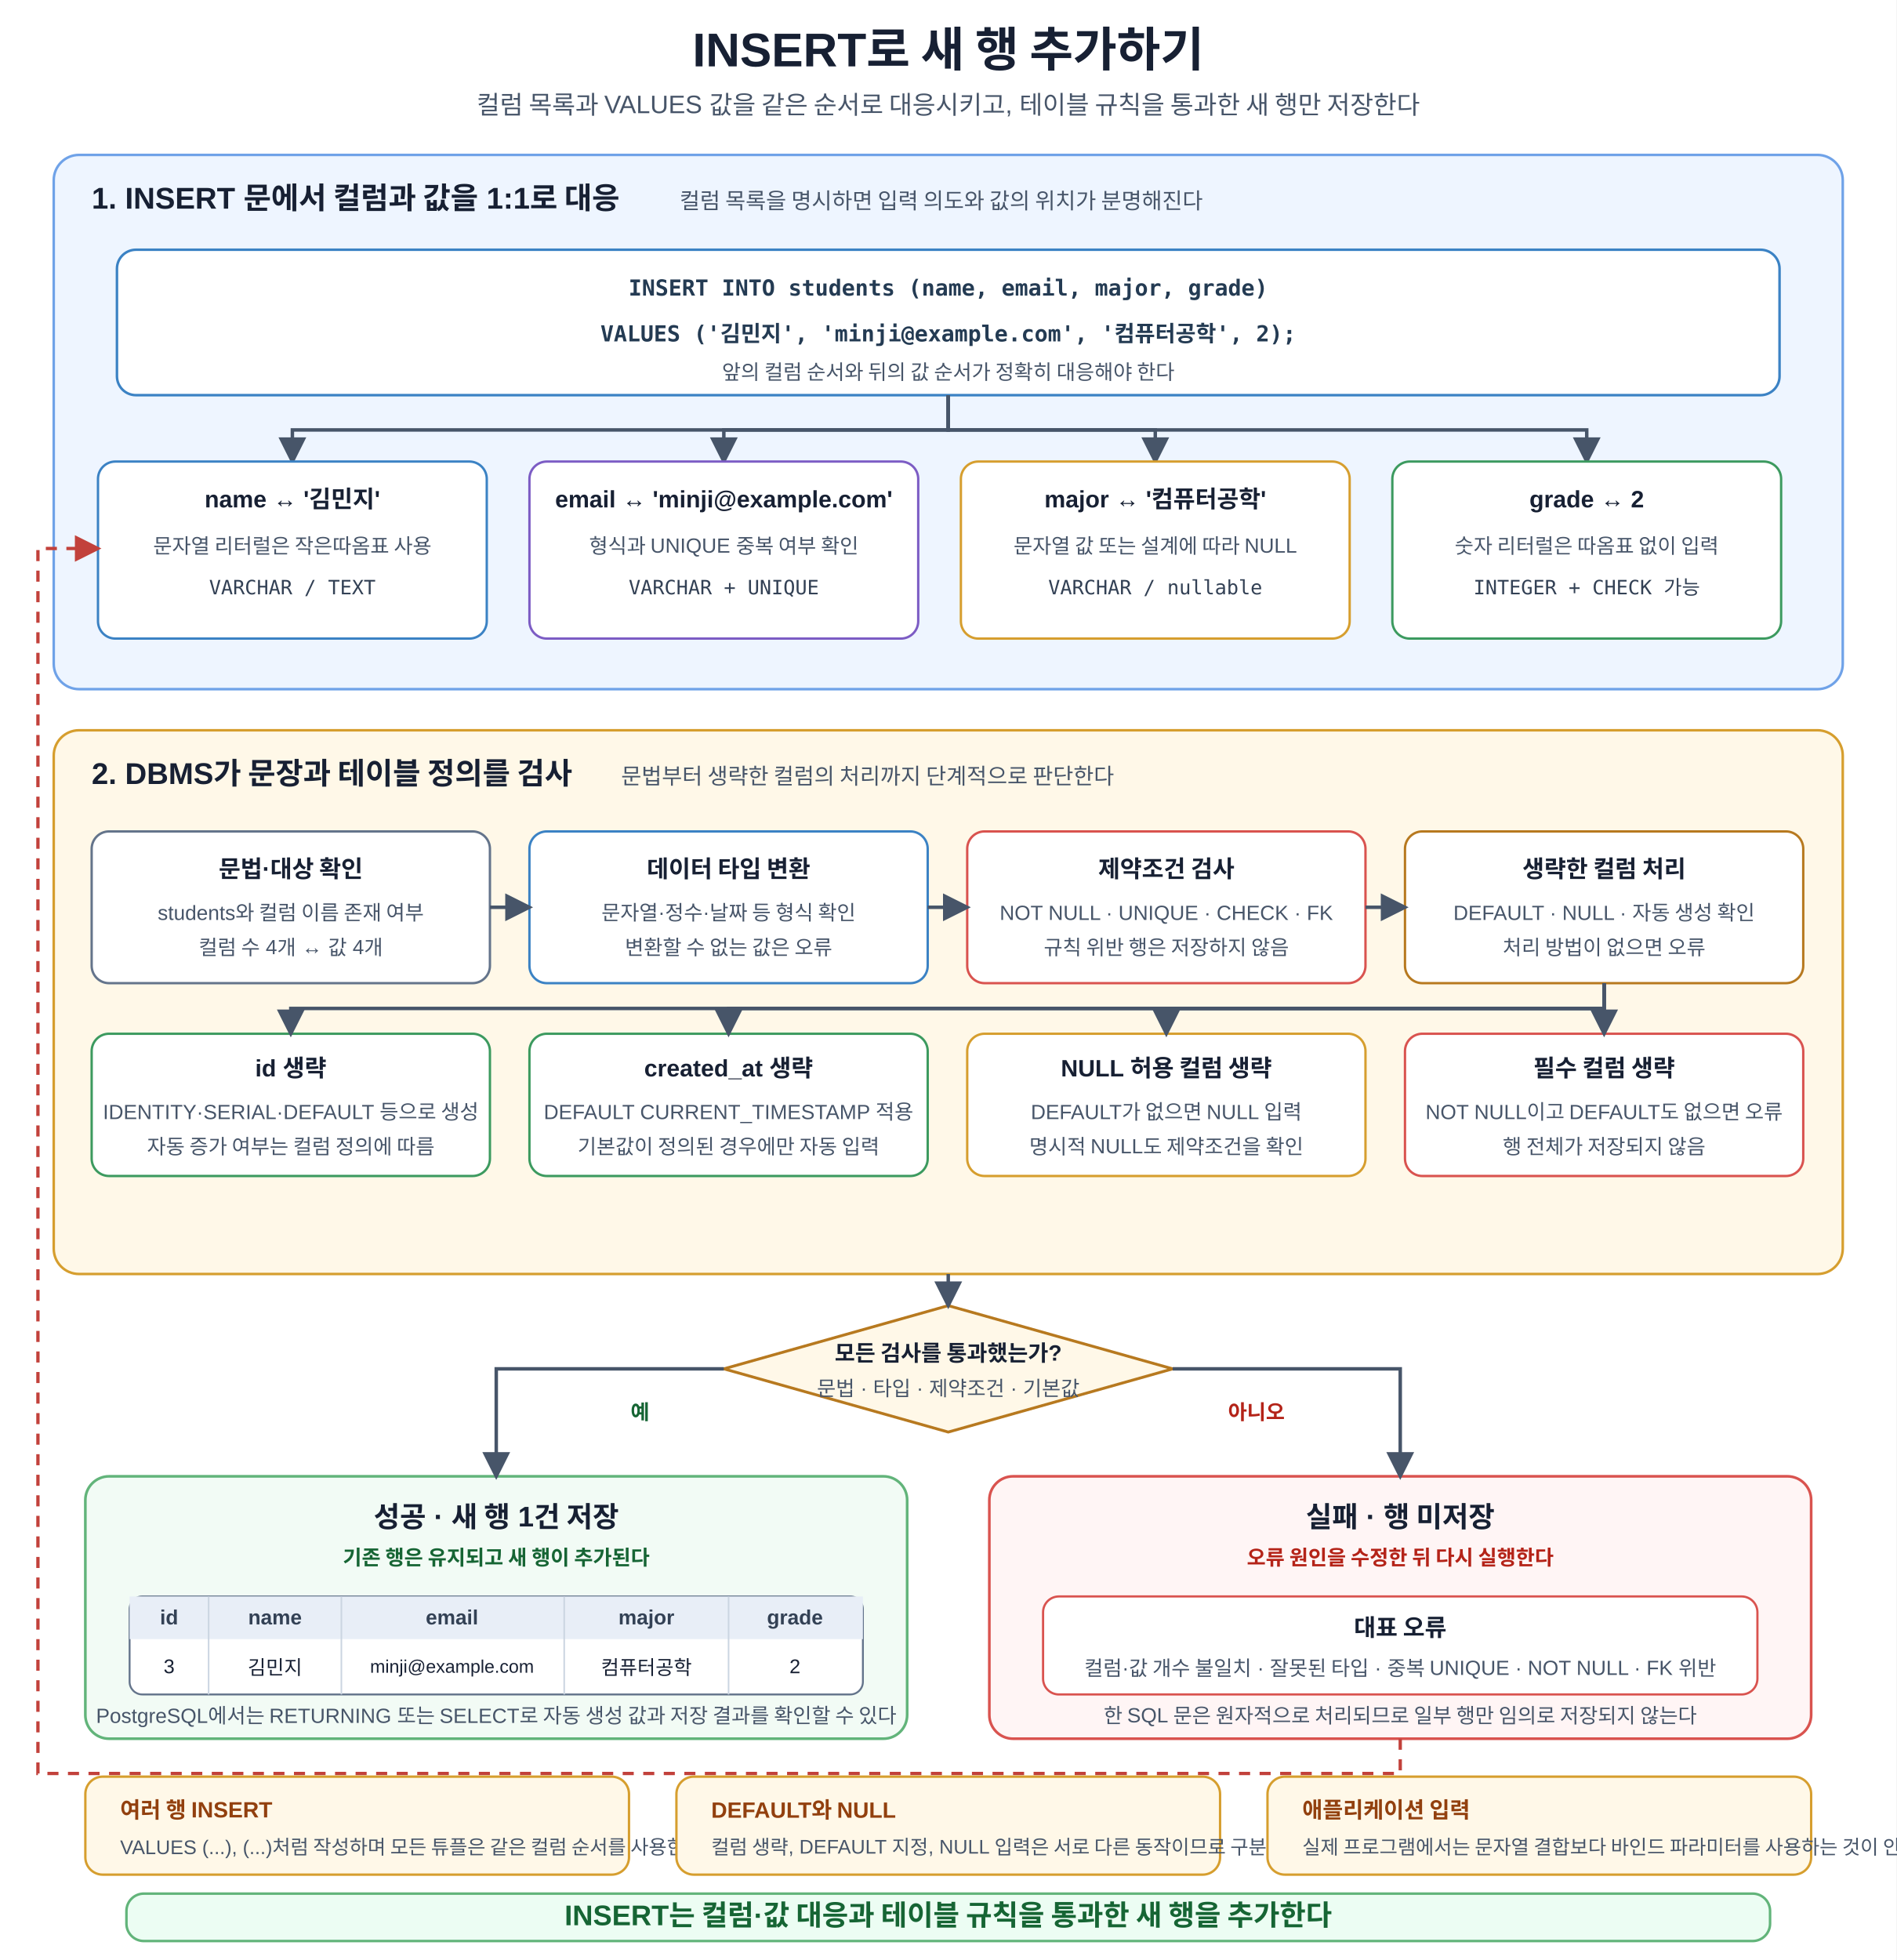
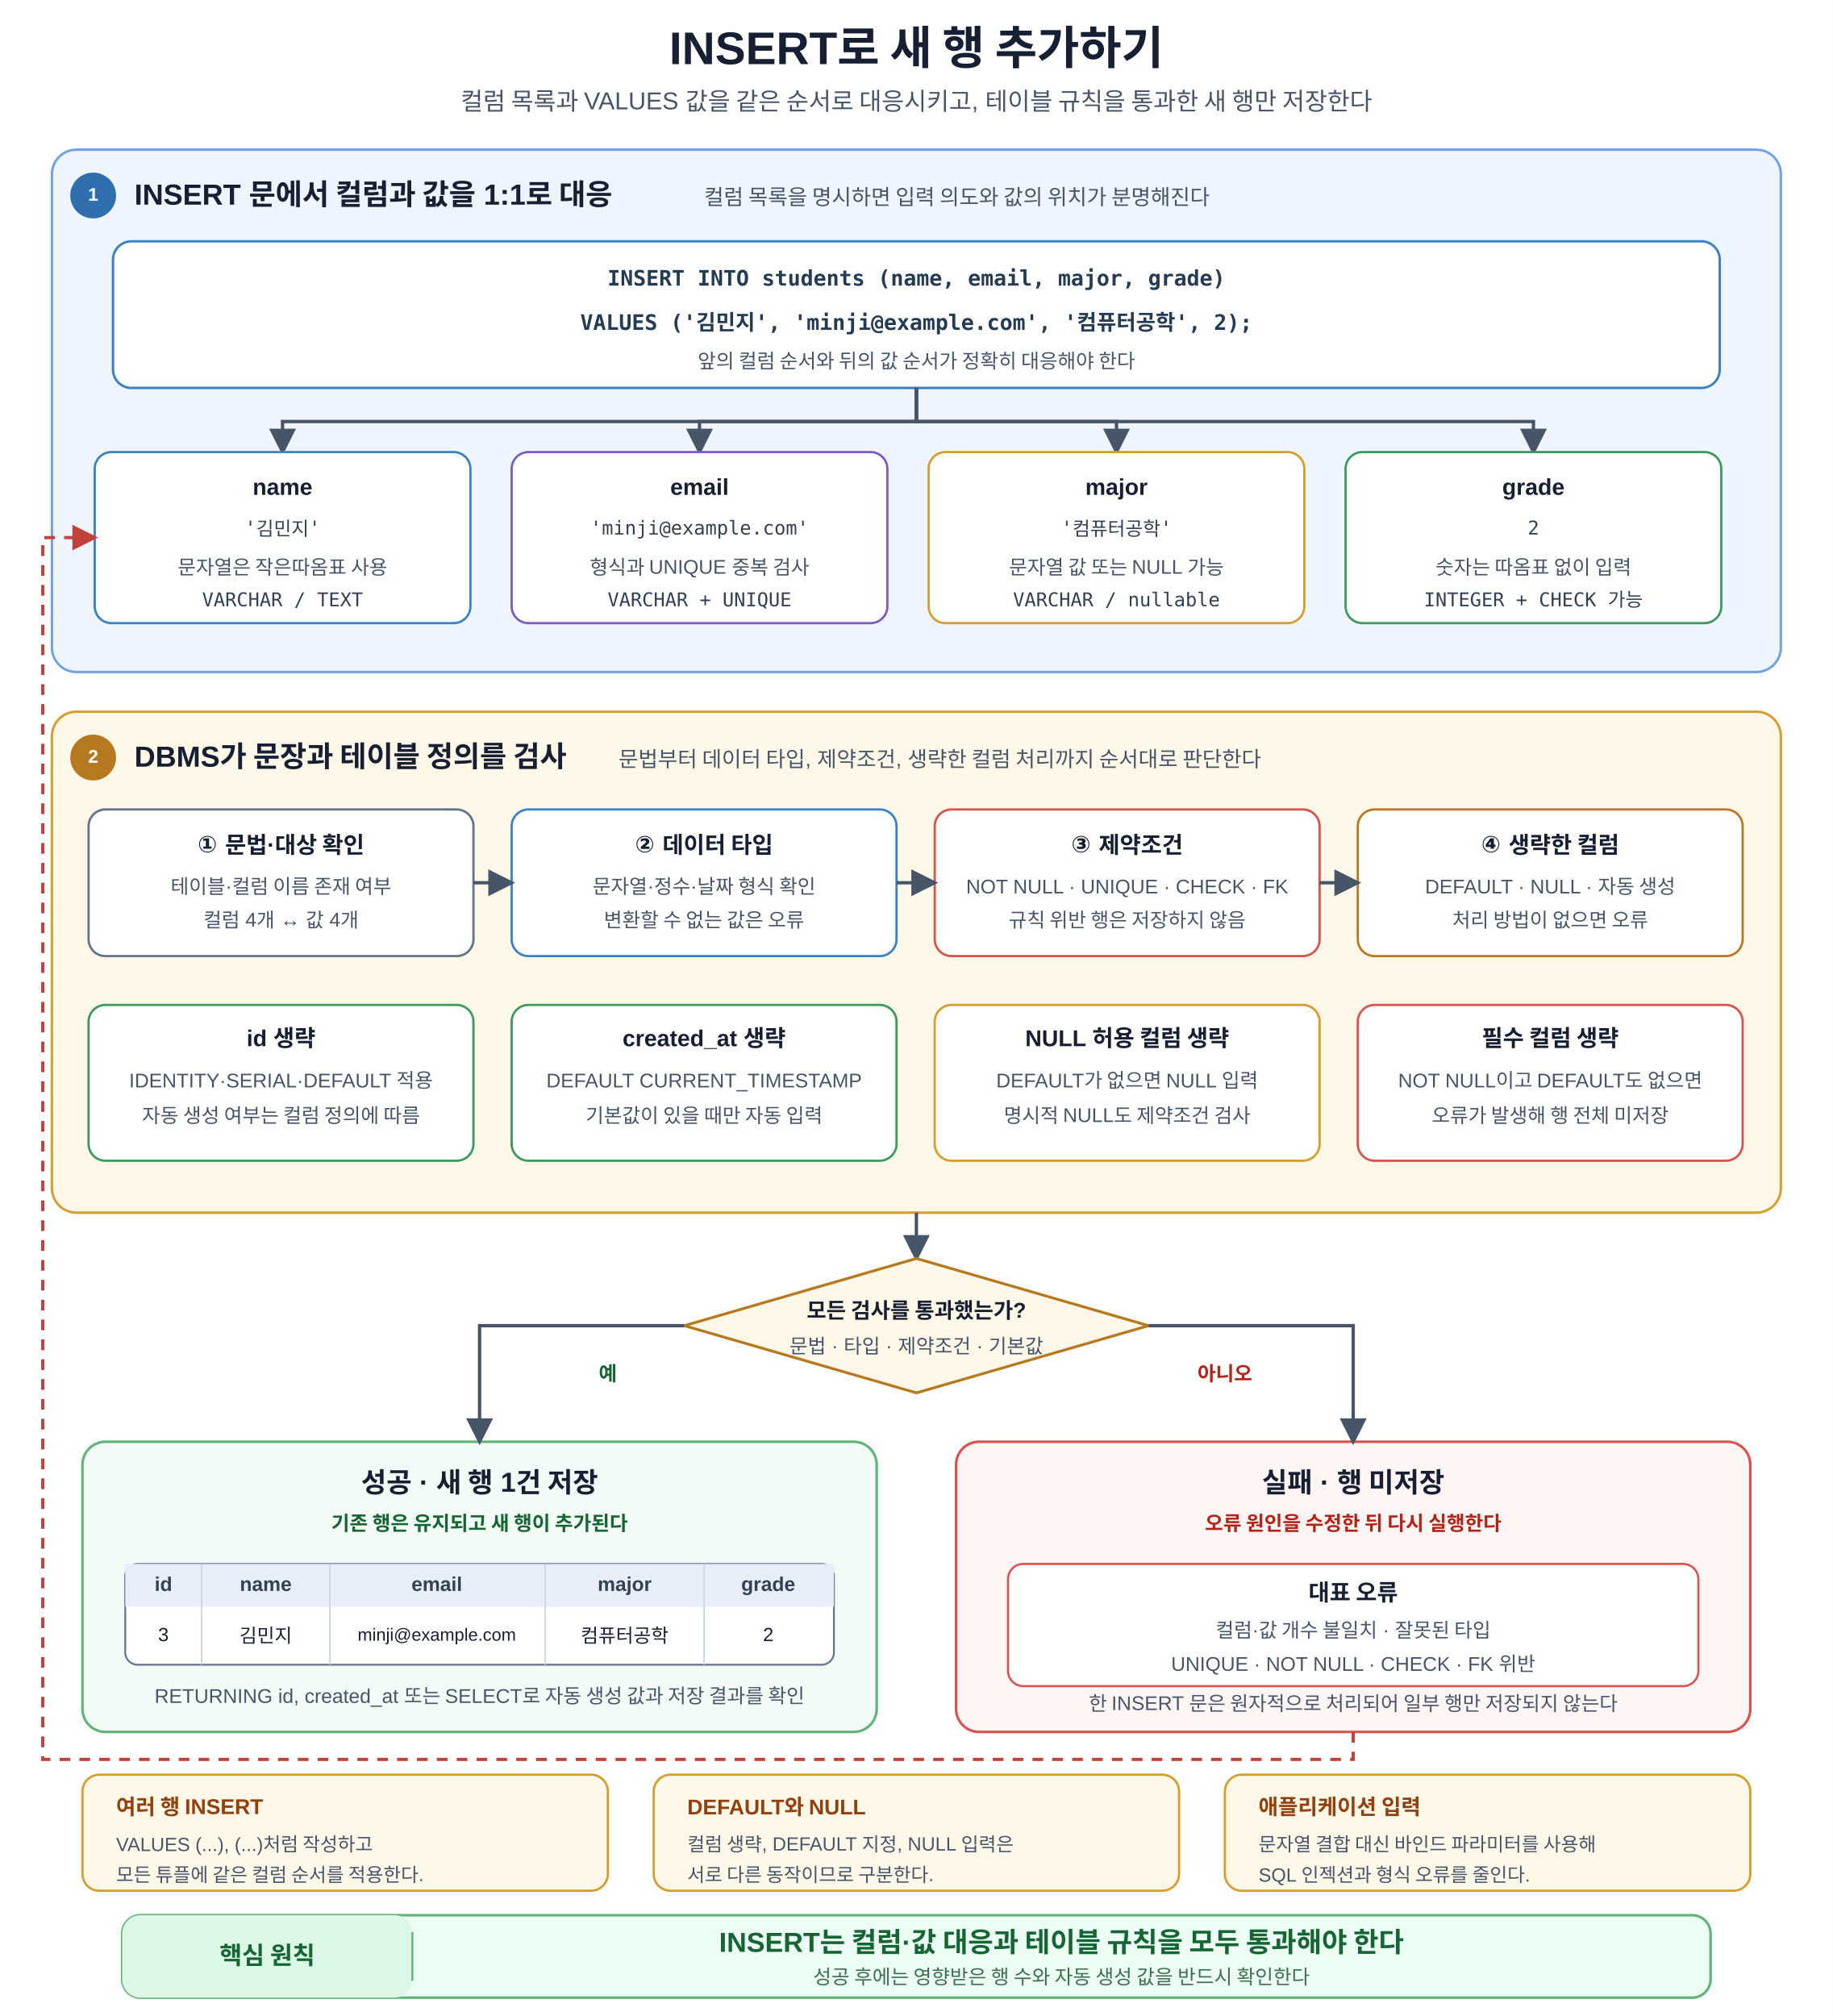
- <svg xmlns="http://www.w3.org/2000/svg" width="1200" height="1240" viewBox="0 0 1200 1240" role="img" aria-labelledby="title desc" shape-rendering="geometricPrecision">
+ <svg xmlns="http://www.w3.org/2000/svg" width="1200" height="1320" viewBox="0 0 1200 1320" role="img" aria-labelledby="title desc" shape-rendering="geometricPrecision">
  <defs>
    <marker id="arrow" viewBox="0 0 10 10" refX="8.7" refY="5" markerWidth="8" markerHeight="8" orient="auto">
      <path d="M0 0 L10 5 L0 10 Z" fill="#475569" />
    </marker>
    <marker id="arrow-red" viewBox="0 0 10 10" refX="8.7" refY="5" markerWidth="8" markerHeight="8" orient="auto">
      <path d="M0 0 L10 5 L0 10 Z" fill="#c2413b" />
    </marker>
    <style>
      text{font-family:Malgun Gothic,Apple SD Gothic Neo,Noto Sans KR,Arial,sans-serif;fill:#172033}
      .title{font-size:30px;font-weight:700;text-anchor:middle}
      .subtitle{font-size:16px;text-anchor:middle;fill:#475569}
      .section-title{font-size:19px;font-weight:700}
      .section-sub{font-size:14px;fill:#475569}
      .box-title{font-size:15px;font-weight:700;text-anchor:middle}
      .box-text{font-size:13px;text-anchor:middle;fill:#475569}
+       .box-text-left{font-size:13px;fill:#475569}
      .sql{font-family:Consolas,D2Coding,Menlo,monospace;font-size:14px;font-weight:700;text-anchor:middle;fill:#243b53}
      .sql-small{font-family:Consolas,D2Coding,Menlo,monospace;font-size:12.5px;text-anchor:middle;fill:#334155}
      .header{font-size:13px;font-weight:700;text-anchor:middle;dominant-baseline:middle;fill:#334155}
      .cell{font-size:12.5px;text-anchor:middle;dominant-baseline:middle}
      .cell-small{font-size:11.5px;text-anchor:middle;dominant-baseline:middle}
      .flow{stroke:#475569;stroke-width:2.2;fill:none;marker-end:url(#arrow)}
      .retry{stroke:#c2413b;stroke-width:2.1;stroke-dasharray:7 6;fill:none;marker-end:url(#arrow-red)}
      .decision-text{font-size:14px;font-weight:700;text-anchor:middle}
      .result-title{font-size:18px;font-weight:700;text-anchor:middle}
      .result-ok{font-size:13px;font-weight:700;text-anchor:middle;fill:#166534}
      .result-no{font-size:13px;font-weight:700;text-anchor:middle;fill:#b42318}
      .note-title{font-size:14px;font-weight:700;fill:#92400e}
      .note-text{font-size:12.5px;fill:#475569}
+       .principle-label{font-size:16px;font-weight:700;fill:#166534;text-anchor:middle}
      .principle-main{font-size:18px;font-weight:700;fill:#166534;text-anchor:middle}
+       .principle-sub{font-size:13px;fill:#3f6f50;text-anchor:middle}
+       .badge{font-size:12px;font-weight:700;text-anchor:middle;dominant-baseline:middle;fill:#fff}
    </style>
  </defs>
-   <rect width="1200" height="1240" fill="#ffffff" />
+   <rect width="1200" height="1320" fill="#ffffff" />
  <text x="600" y="42" class="title">INSERT로 새 행 추가하기</text>
  <text x="600" y="72" class="subtitle">컬럼 목록과 VALUES 값을 같은 순서로 대응시키고, 테이블 규칙을 통과한 새 행만 저장한다</text>
-   <rect x="34" y="98" width="1132" height="338" rx="16" fill="#eef5ff" stroke="#6fa2e8" stroke-width="1.6" />
-   <text x="58" y="132" class="section-title">1. INSERT 문에서 컬럼과 값을 1:1로 대응</text>
-   <text x="430" y="132" class="section-sub">컬럼 목록을 명시하면 입력 의도와 값의 위치가 분명해진다</text>
-   <rect x="74" y="158" width="1052" height="92" rx="12" fill="#ffffff" stroke="#3b82c4" stroke-width="1.6" />
+   <rect x="34" y="98" width="1132" height="342" rx="16" fill="#eef5ff" stroke="#6fa2e8" stroke-width="1.6" />
+   <circle cx="61" cy="128" r="15" fill="#2f6fad" />
+   <text x="61" y="128" class="badge">1</text>
+   <text x="88" y="134" class="section-title">INSERT 문에서 컬럼과 값을 1:1로 대응</text>
+   <text x="461" y="134" class="section-sub">컬럼 목록을 명시하면 입력 의도와 값의 위치가 분명해진다</text>
+   <rect x="74" y="158" width="1052" height="96" rx="12" fill="#ffffff" stroke="#3b82c4" stroke-width="1.6" />
  <text x="600" y="187" class="sql">INSERT INTO students (name, email, major, grade)</text>
  <text x="600" y="216" class="sql">VALUES ('김민지', 'minji@example.com', '컴퓨터공학', 2);</text>
-   <text x="600" y="240" class="box-text">앞의 컬럼 순서와 뒤의 값 순서가 정확히 대응해야 한다</text>
-   <path d="M600 250V272H185V292" class="flow" />
-   <path d="M600 250V272H458V292" class="flow" />
-   <path d="M600 250V272H731V292" class="flow" />
-   <path d="M600 250V272H1004V292" class="flow" />
-   <rect x="62" y="292" width="246" height="112" rx="11" fill="#ffffff" stroke="#3b82c4" stroke-width="1.5" />
-   <text x="185" y="321" class="box-title">name ↔ '김민지'</text>
-   <text x="185" y="350" class="box-text">문자열 리터럴은 작은따옴표 사용</text>
-   <text x="185" y="376" class="sql-small">VARCHAR / TEXT</text>
-   <rect x="335" y="292" width="246" height="112" rx="11" fill="#ffffff" stroke="#7c5cc4" stroke-width="1.5" />
-   <text x="458" y="321" class="box-title">email ↔ 'minji@example.com'</text>
-   <text x="458" y="350" class="box-text">형식과 UNIQUE 중복 여부 확인</text>
-   <text x="458" y="376" class="sql-small">VARCHAR + UNIQUE</text>
-   <rect x="608" y="292" width="246" height="112" rx="11" fill="#ffffff" stroke="#d69e2e" stroke-width="1.5" />
-   <text x="731" y="321" class="box-title">major ↔ '컴퓨터공학'</text>
-   <text x="731" y="350" class="box-text">문자열 값 또는 설계에 따라 NULL</text>
-   <text x="731" y="376" class="sql-small">VARCHAR / nullable</text>
-   <rect x="881" y="292" width="246" height="112" rx="11" fill="#ffffff" stroke="#3c9a5f" stroke-width="1.5" />
-   <text x="1004" y="321" class="box-title">grade ↔ 2</text>
-   <text x="1004" y="350" class="box-text">숫자 리터럴은 따옴표 없이 입력</text>
-   <text x="1004" y="376" class="sql-small">INTEGER + CHECK 가능</text>
-   <rect x="34" y="462" width="1132" height="344" rx="16" fill="#fff8e8" stroke="#d69e2e" stroke-width="1.6" />
-   <text x="58" y="496" class="section-title">2. DBMS가 문장과 테이블 정의를 검사</text>
-   <text x="393" y="496" class="section-sub">문법부터 생략한 컬럼의 처리까지 단계적으로 판단한다</text>
-   <rect x="58" y="526" width="252" height="96" rx="11" fill="#ffffff" stroke="#64748b" stroke-width="1.5" />
-   <text x="184" y="555" class="box-title">문법·대상 확인</text>
-   <text x="184" y="582" class="box-text">students와 컬럼 이름 존재 여부</text>
-   <text x="184" y="604" class="box-text">컬럼 수 4개 ↔ 값 4개</text>
-   <rect x="335" y="526" width="252" height="96" rx="11" fill="#ffffff" stroke="#3b82c4" stroke-width="1.5" />
-   <text x="461" y="555" class="box-title">데이터 타입 변환</text>
-   <text x="461" y="582" class="box-text">문자열·정수·날짜 등 형식 확인</text>
-   <text x="461" y="604" class="box-text">변환할 수 없는 값은 오류</text>
-   <rect x="612" y="526" width="252" height="96" rx="11" fill="#ffffff" stroke="#d9534f" stroke-width="1.5" />
-   <text x="738" y="555" class="box-title">제약조건 검사</text>
-   <text x="738" y="582" class="box-text">NOT NULL · UNIQUE · CHECK · FK</text>
-   <text x="738" y="604" class="box-text">규칙 위반 행은 저장하지 않음</text>
-   <rect x="889" y="526" width="252" height="96" rx="11" fill="#ffffff" stroke="#b7791f" stroke-width="1.5" />
-   <text x="1015" y="555" class="box-title">생략한 컬럼 처리</text>
-   <text x="1015" y="582" class="box-text">DEFAULT · NULL · 자동 생성 확인</text>
-   <text x="1015" y="604" class="box-text">처리 방법이 없으면 오류</text>
-   <path d="M310 574H335" class="flow" />
-   <path d="M587 574H612" class="flow" />
-   <path d="M864 574H889" class="flow" />
-   <rect x="58" y="654" width="252" height="90" rx="11" fill="#ffffff" stroke="#3c9a5f" stroke-width="1.5" />
-   <text x="184" y="681" class="box-title">id 생략</text>
-   <text x="184" y="708" class="box-text">IDENTITY·SERIAL·DEFAULT 등으로 생성</text>
-   <text x="184" y="730" class="box-text">자동 증가 여부는 컬럼 정의에 따름</text>
-   <rect x="335" y="654" width="252" height="90" rx="11" fill="#ffffff" stroke="#3c9a5f" stroke-width="1.5" />
-   <text x="461" y="681" class="box-title">created_at 생략</text>
-   <text x="461" y="708" class="box-text">DEFAULT CURRENT_TIMESTAMP 적용</text>
-   <text x="461" y="730" class="box-text">기본값이 정의된 경우에만 자동 입력</text>
-   <rect x="612" y="654" width="252" height="90" rx="11" fill="#ffffff" stroke="#d69e2e" stroke-width="1.5" />
-   <text x="738" y="681" class="box-title">NULL 허용 컬럼 생략</text>
-   <text x="738" y="708" class="box-text">DEFAULT가 없으면 NULL 입력</text>
-   <text x="738" y="730" class="box-text">명시적 NULL도 제약조건을 확인</text>
-   <rect x="889" y="654" width="252" height="90" rx="11" fill="#ffffff" stroke="#d9534f" stroke-width="1.5" />
-   <text x="1015" y="681" class="box-title">필수 컬럼 생략</text>
-   <text x="1015" y="708" class="box-text">NOT NULL이고 DEFAULT도 없으면 오류</text>
-   <text x="1015" y="730" class="box-text">행 전체가 저장되지 않음</text>
-   <path d="M1015 622V638H184V654" class="flow" />
-   <path d="M1015 622V638H461V654" class="flow" />
-   <path d="M1015 622V638H738V654" class="flow" />
-   <path d="M1015 622V638V654" class="flow" />
-   <polygon points="600,826 742,866 600,906 458,866" fill="#fff8e8" stroke="#b7791f" stroke-width="1.8" />
-   <text x="600" y="861" class="decision-text">모든 검사를 통과했는가?</text>
-   <text x="600" y="883" class="box-text">문법 · 타입 · 제약조건 · 기본값</text>
-   <path d="M600 806V826" class="flow" />
-   <rect x="54" y="934" width="520" height="166" rx="15" fill="#f2fbf5" stroke="#62b47a" stroke-width="1.7" />
-   <text x="314" y="966" class="result-title">성공 · 새 행 1건 저장</text>
-   <text x="314" y="990" class="result-ok">기존 행은 유지되고 새 행이 추가된다</text>
-   <rect x="82" y="1010" width="464" height="62" rx="8" fill="#ffffff" stroke="#64748b" stroke-width="1.2" />
-   <rect x="82" y="1010" width="464" height="27" fill="#e8eef7" />
-   <line x1="132" y1="1010" x2="132" y2="1072" stroke="#cbd5e1" />
-   <line x1="216" y1="1010" x2="216" y2="1072" stroke="#cbd5e1" />
-   <line x1="357" y1="1010" x2="357" y2="1072" stroke="#cbd5e1" />
-   <line x1="461" y1="1010" x2="461" y2="1072" stroke="#cbd5e1" />
-   <text x="107" y="1024" class="header">id</text>
-   <text x="174" y="1024" class="header">name</text>
-   <text x="286" y="1024" class="header">email</text>
-   <text x="409" y="1024" class="header">major</text>
-   <text x="503" y="1024" class="header">grade</text>
-   <text x="107" y="1055" class="cell">3</text>
-   <text x="174" y="1055" class="cell">김민지</text>
-   <text x="286" y="1055" class="cell-small">minji@example.com</text>
-   <text x="409" y="1055" class="cell">컴퓨터공학</text>
-   <text x="503" y="1055" class="cell">2</text>
-   <text x="314" y="1090" class="box-text">PostgreSQL에서는 RETURNING 또는 SELECT로 자동 생성 값과 저장 결과를 확인할 수 있다</text>
-   <rect x="626" y="934" width="520" height="166" rx="15" fill="#fff5f5" stroke="#d9534f" stroke-width="1.7" />
-   <text x="886" y="966" class="result-title">실패 · 행 미저장</text>
-   <text x="886" y="990" class="result-no">오류 원인을 수정한 뒤 다시 실행한다</text>
-   <rect x="660" y="1010" width="452" height="62" rx="10" fill="#ffffff" stroke="#d9534f" stroke-width="1.4" />
-   <text x="886" y="1035" class="box-title">대표 오류</text>
-   <text x="886" y="1060" class="box-text">컬럼·값 개수 불일치 · 잘못된 타입 · 중복 UNIQUE · NOT NULL · FK 위반</text>
-   <text x="886" y="1090" class="box-text">한 SQL 문은 원자적으로 처리되므로 일부 행만 임의로 저장되지 않는다</text>
-   <path d="M458 866H314V934" class="flow" />
-   <path d="M742 866H886V934" class="flow" />
-   <text x="405" y="898" class="result-ok">예</text>
-   <text x="795" y="898" class="result-no">아니오</text>
-   <path d="M886 1100V1122H24V347H62" class="retry" />
-   <rect x="54" y="1124" width="344" height="62" rx="11" fill="#fff8e8" stroke="#d69e2e" stroke-width="1.5" />
-   <text x="76" y="1150" class="note-title">여러 행 INSERT</text>
-   <text x="76" y="1173" class="note-text">VALUES (...), (...)처럼 작성하며 모든 튜플은 같은 컬럼 순서를 사용한다.</text>
-   <rect x="428" y="1124" width="344" height="62" rx="11" fill="#fff8e8" stroke="#d69e2e" stroke-width="1.5" />
-   <text x="450" y="1150" class="note-title">DEFAULT와 NULL</text>
-   <text x="450" y="1173" class="note-text">컬럼 생략, DEFAULT 지정, NULL 입력은 서로 다른 동작이므로 구분한다.</text>
-   <rect x="802" y="1124" width="344" height="62" rx="11" fill="#fff8e8" stroke="#d69e2e" stroke-width="1.5" />
-   <text x="824" y="1150" class="note-title">애플리케이션 입력</text>
-   <text x="824" y="1173" class="note-text">실제 프로그램에서는 문자열 결합보다 바인드 파라미터를 사용하는 것이 안전하다.</text>
-   <rect x="80" y="1198" width="1040" height="30" rx="11" fill="#ecfdf3" stroke="#62b47a" stroke-width="1.6" />
-   <text x="600" y="1218" class="principle-main">INSERT는 컬럼·값 대응과 테이블 규칙을 통과한 새 행을 추가한다</text>
+   <text x="600" y="241" class="box-text">앞의 컬럼 순서와 뒤의 값 순서가 정확히 대응해야 한다</text>
+   <path d="M600 254V276H185V296" class="flow" />
+   <path d="M600 254V276H458V296" class="flow" />
+   <path d="M600 254V276H731V296" class="flow" />
+   <path d="M600 254V276H1004V296" class="flow" />
+   <rect x="62" y="296" width="246" height="112" rx="11" fill="#ffffff" stroke="#3b82c4" stroke-width="1.5" />
+   <text x="185" y="324" class="box-title">name</text>
+   <text x="185" y="350" class="sql-small">'김민지'</text>
+   <text x="185" y="376" class="box-text">문자열은 작은따옴표 사용</text>
+   <text x="185" y="397" class="sql-small">VARCHAR / TEXT</text>
+   <rect x="335" y="296" width="246" height="112" rx="11" fill="#ffffff" stroke="#7c5cc4" stroke-width="1.5" />
+   <text x="458" y="324" class="box-title">email</text>
+   <text x="458" y="350" class="sql-small">'minji@example.com'</text>
+   <text x="458" y="376" class="box-text">형식과 UNIQUE 중복 검사</text>
+   <text x="458" y="397" class="sql-small">VARCHAR + UNIQUE</text>
+   <rect x="608" y="296" width="246" height="112" rx="11" fill="#ffffff" stroke="#d69e2e" stroke-width="1.5" />
+   <text x="731" y="324" class="box-title">major</text>
+   <text x="731" y="350" class="sql-small">'컴퓨터공학'</text>
+   <text x="731" y="376" class="box-text">문자열 값 또는 NULL 가능</text>
+   <text x="731" y="397" class="sql-small">VARCHAR / nullable</text>
+   <rect x="881" y="296" width="246" height="112" rx="11" fill="#ffffff" stroke="#3c9a5f" stroke-width="1.5" />
+   <text x="1004" y="324" class="box-title">grade</text>
+   <text x="1004" y="350" class="sql-small">2</text>
+   <text x="1004" y="376" class="box-text">숫자는 따옴표 없이 입력</text>
+   <text x="1004" y="397" class="sql-small">INTEGER + CHECK 가능</text>
+   <rect x="34" y="466" width="1132" height="328" rx="16" fill="#fff8e8" stroke="#d69e2e" stroke-width="1.6" />
+   <circle cx="61" cy="496" r="15" fill="#b7791f" />
+   <text x="61" y="496" class="badge">2</text>
+   <text x="88" y="502" class="section-title">DBMS가 문장과 테이블 정의를 검사</text>
+   <text x="405" y="502" class="section-sub">문법부터 데이터 타입, 제약조건, 생략한 컬럼 처리까지 순서대로 판단한다</text>
+   <rect x="58" y="530" width="252" height="96" rx="11" fill="#ffffff" stroke="#64748b" stroke-width="1.5" />
+   <text x="184" y="558" class="box-title">① 문법·대상 확인</text>
+   <text x="184" y="585" class="box-text">테이블·컬럼 이름 존재 여부</text>
+   <text x="184" y="607" class="box-text">컬럼 4개 ↔ 값 4개</text>
+   <rect x="335" y="530" width="252" height="96" rx="11" fill="#ffffff" stroke="#3b82c4" stroke-width="1.5" />
+   <text x="461" y="558" class="box-title">② 데이터 타입</text>
+   <text x="461" y="585" class="box-text">문자열·정수·날짜 형식 확인</text>
+   <text x="461" y="607" class="box-text">변환할 수 없는 값은 오류</text>
+   <rect x="612" y="530" width="252" height="96" rx="11" fill="#ffffff" stroke="#d9534f" stroke-width="1.5" />
+   <text x="738" y="558" class="box-title">③ 제약조건</text>
+   <text x="738" y="585" class="box-text">NOT NULL · UNIQUE · CHECK · FK</text>
+   <text x="738" y="607" class="box-text">규칙 위반 행은 저장하지 않음</text>
+   <rect x="889" y="530" width="252" height="96" rx="11" fill="#ffffff" stroke="#b7791f" stroke-width="1.5" />
+   <text x="1015" y="558" class="box-title">④ 생략한 컬럼</text>
+   <text x="1015" y="585" class="box-text">DEFAULT · NULL · 자동 생성</text>
+   <text x="1015" y="607" class="box-text">처리 방법이 없으면 오류</text>
+   <path d="M310 578H335" class="flow" />
+   <path d="M587 578H612" class="flow" />
+   <path d="M864 578H889" class="flow" />
+   <rect x="58" y="658" width="252" height="102" rx="11" fill="#ffffff" stroke="#3c9a5f" stroke-width="1.5" />
+   <text x="184" y="685" class="box-title">id 생략</text>
+   <text x="184" y="712" class="box-text">IDENTITY·SERIAL·DEFAULT 적용</text>
+   <text x="184" y="735" class="box-text">자동 생성 여부는 컬럼 정의에 따름</text>
+   <rect x="335" y="658" width="252" height="102" rx="11" fill="#ffffff" stroke="#3c9a5f" stroke-width="1.5" />
+   <text x="461" y="685" class="box-title">created_at 생략</text>
+   <text x="461" y="712" class="box-text">DEFAULT CURRENT_TIMESTAMP</text>
+   <text x="461" y="735" class="box-text">기본값이 있을 때만 자동 입력</text>
+   <rect x="612" y="658" width="252" height="102" rx="11" fill="#ffffff" stroke="#d69e2e" stroke-width="1.5" />
+   <text x="738" y="685" class="box-title">NULL 허용 컬럼 생략</text>
+   <text x="738" y="712" class="box-text">DEFAULT가 없으면 NULL 입력</text>
+   <text x="738" y="735" class="box-text">명시적 NULL도 제약조건 검사</text>
+   <rect x="889" y="658" width="252" height="102" rx="11" fill="#ffffff" stroke="#d9534f" stroke-width="1.5" />
+   <text x="1015" y="685" class="box-title">필수 컬럼 생략</text>
+   <text x="1015" y="712" class="box-text">NOT NULL이고 DEFAULT도 없으면</text>
+   <text x="1015" y="735" class="box-text">오류가 발생해 행 전체 미저장</text>
+   <path d="M600 794V824" class="flow" />
+   <polygon points="600,824 752,868 600,912 448,868" fill="#fff8e8" stroke="#b7791f" stroke-width="1.8" />
+   <text x="600" y="863" class="decision-text">모든 검사를 통과했는가?</text>
+   <text x="600" y="886" class="box-text">문법 · 타입 · 제약조건 · 기본값</text>
+   <rect x="54" y="944" width="520" height="190" rx="15" fill="#f2fbf5" stroke="#62b47a" stroke-width="1.7" />
+   <text x="314" y="977" class="result-title">성공 · 새 행 1건 저장</text>
+   <text x="314" y="1002" class="result-ok">기존 행은 유지되고 새 행이 추가된다</text>
+   <rect x="82" y="1024" width="464" height="66" rx="8" fill="#ffffff" stroke="#64748b" stroke-width="1.2" />
+   <rect x="82" y="1024" width="464" height="28" fill="#e8eef7" />
+   <line x1="132" y1="1024" x2="132" y2="1090" stroke="#cbd5e1" />
+   <line x1="216" y1="1024" x2="216" y2="1090" stroke="#cbd5e1" />
+   <line x1="357" y1="1024" x2="357" y2="1090" stroke="#cbd5e1" />
+   <line x1="461" y1="1024" x2="461" y2="1090" stroke="#cbd5e1" />
+   <text x="107" y="1038" class="header">id</text>
+   <text x="174" y="1038" class="header">name</text>
+   <text x="286" y="1038" class="header">email</text>
+   <text x="409" y="1038" class="header">major</text>
+   <text x="503" y="1038" class="header">grade</text>
+   <text x="107" y="1071" class="cell">3</text>
+   <text x="174" y="1071" class="cell">김민지</text>
+   <text x="286" y="1071" class="cell-small">minji@example.com</text>
+   <text x="409" y="1071" class="cell">컴퓨터공학</text>
+   <text x="503" y="1071" class="cell">2</text>
+   <text x="314" y="1115" class="box-text">RETURNING id, created_at 또는 SELECT로 자동 생성 값과 저장 결과를 확인</text>
+   <rect x="626" y="944" width="520" height="190" rx="15" fill="#fff5f5" stroke="#d9534f" stroke-width="1.7" />
+   <text x="886" y="977" class="result-title">실패 · 행 미저장</text>
+   <text x="886" y="1002" class="result-no">오류 원인을 수정한 뒤 다시 실행한다</text>
+   <rect x="660" y="1024" width="452" height="80" rx="10" fill="#ffffff" stroke="#d9534f" stroke-width="1.4" />
+   <text x="886" y="1048" class="box-title">대표 오류</text>
+   <text x="886" y="1072" class="box-text">컬럼·값 개수 불일치 · 잘못된 타입</text>
+   <text x="886" y="1094" class="box-text">UNIQUE · NOT NULL · CHECK · FK 위반</text>
+   <text x="886" y="1120" class="box-text">한 INSERT 문은 원자적으로 처리되어 일부 행만 저장되지 않는다</text>
+   <path d="M448 868H314V944" class="flow" />
+   <path d="M752 868H886V944" class="flow" />
+   <text x="398" y="904" class="result-ok">예</text>
+   <text x="802" y="904" class="result-no">아니오</text>
+   <path d="M886 1134V1152H28V352H62" class="retry" />
+   <rect x="54" y="1162" width="344" height="76" rx="11" fill="#fff8e8" stroke="#d69e2e" stroke-width="1.5" />
+   <text x="76" y="1188" class="note-title">여러 행 INSERT</text>
+   <text x="76" y="1212" class="note-text">VALUES (...), (...)처럼 작성하고</text>
+   <text x="76" y="1232" class="note-text">모든 튜플에 같은 컬럼 순서를 적용한다.</text>
+   <rect x="428" y="1162" width="344" height="76" rx="11" fill="#fff8e8" stroke="#d69e2e" stroke-width="1.5" />
+   <text x="450" y="1188" class="note-title">DEFAULT와 NULL</text>
+   <text x="450" y="1212" class="note-text">컬럼 생략, DEFAULT 지정, NULL 입력은</text>
+   <text x="450" y="1232" class="note-text">서로 다른 동작이므로 구분한다.</text>
+   <rect x="802" y="1162" width="344" height="76" rx="11" fill="#fff8e8" stroke="#d69e2e" stroke-width="1.5" />
+   <text x="824" y="1188" class="note-title">애플리케이션 입력</text>
+   <text x="824" y="1212" class="note-text">문자열 결합 대신 바인드 파라미터를 사용해</text>
+   <text x="824" y="1232" class="note-text">SQL 인젝션과 형식 오류를 줄인다.</text>
+   <rect x="80" y="1254" width="1040" height="54" rx="12" fill="#ecfdf3" stroke="#62b47a" stroke-width="1.7" />
+   <rect x="80" y="1254" width="190" height="54" rx="12" fill="#dcf7e5" />
+   <line x1="270" y1="1265" x2="270" y2="1297" stroke="#62b47a" stroke-width="1.3" />
+   <text x="175" y="1286" class="principle-label">핵심 원칙</text>
+   <text x="695" y="1278" class="principle-main">INSERT는 컬럼·값 대응과 테이블 규칙을 모두 통과해야 한다</text>
+   <text x="695" y="1299" class="principle-sub">성공 후에는 영향받은 행 수와 자동 생성 값을 반드시 확인한다</text>
</svg>
